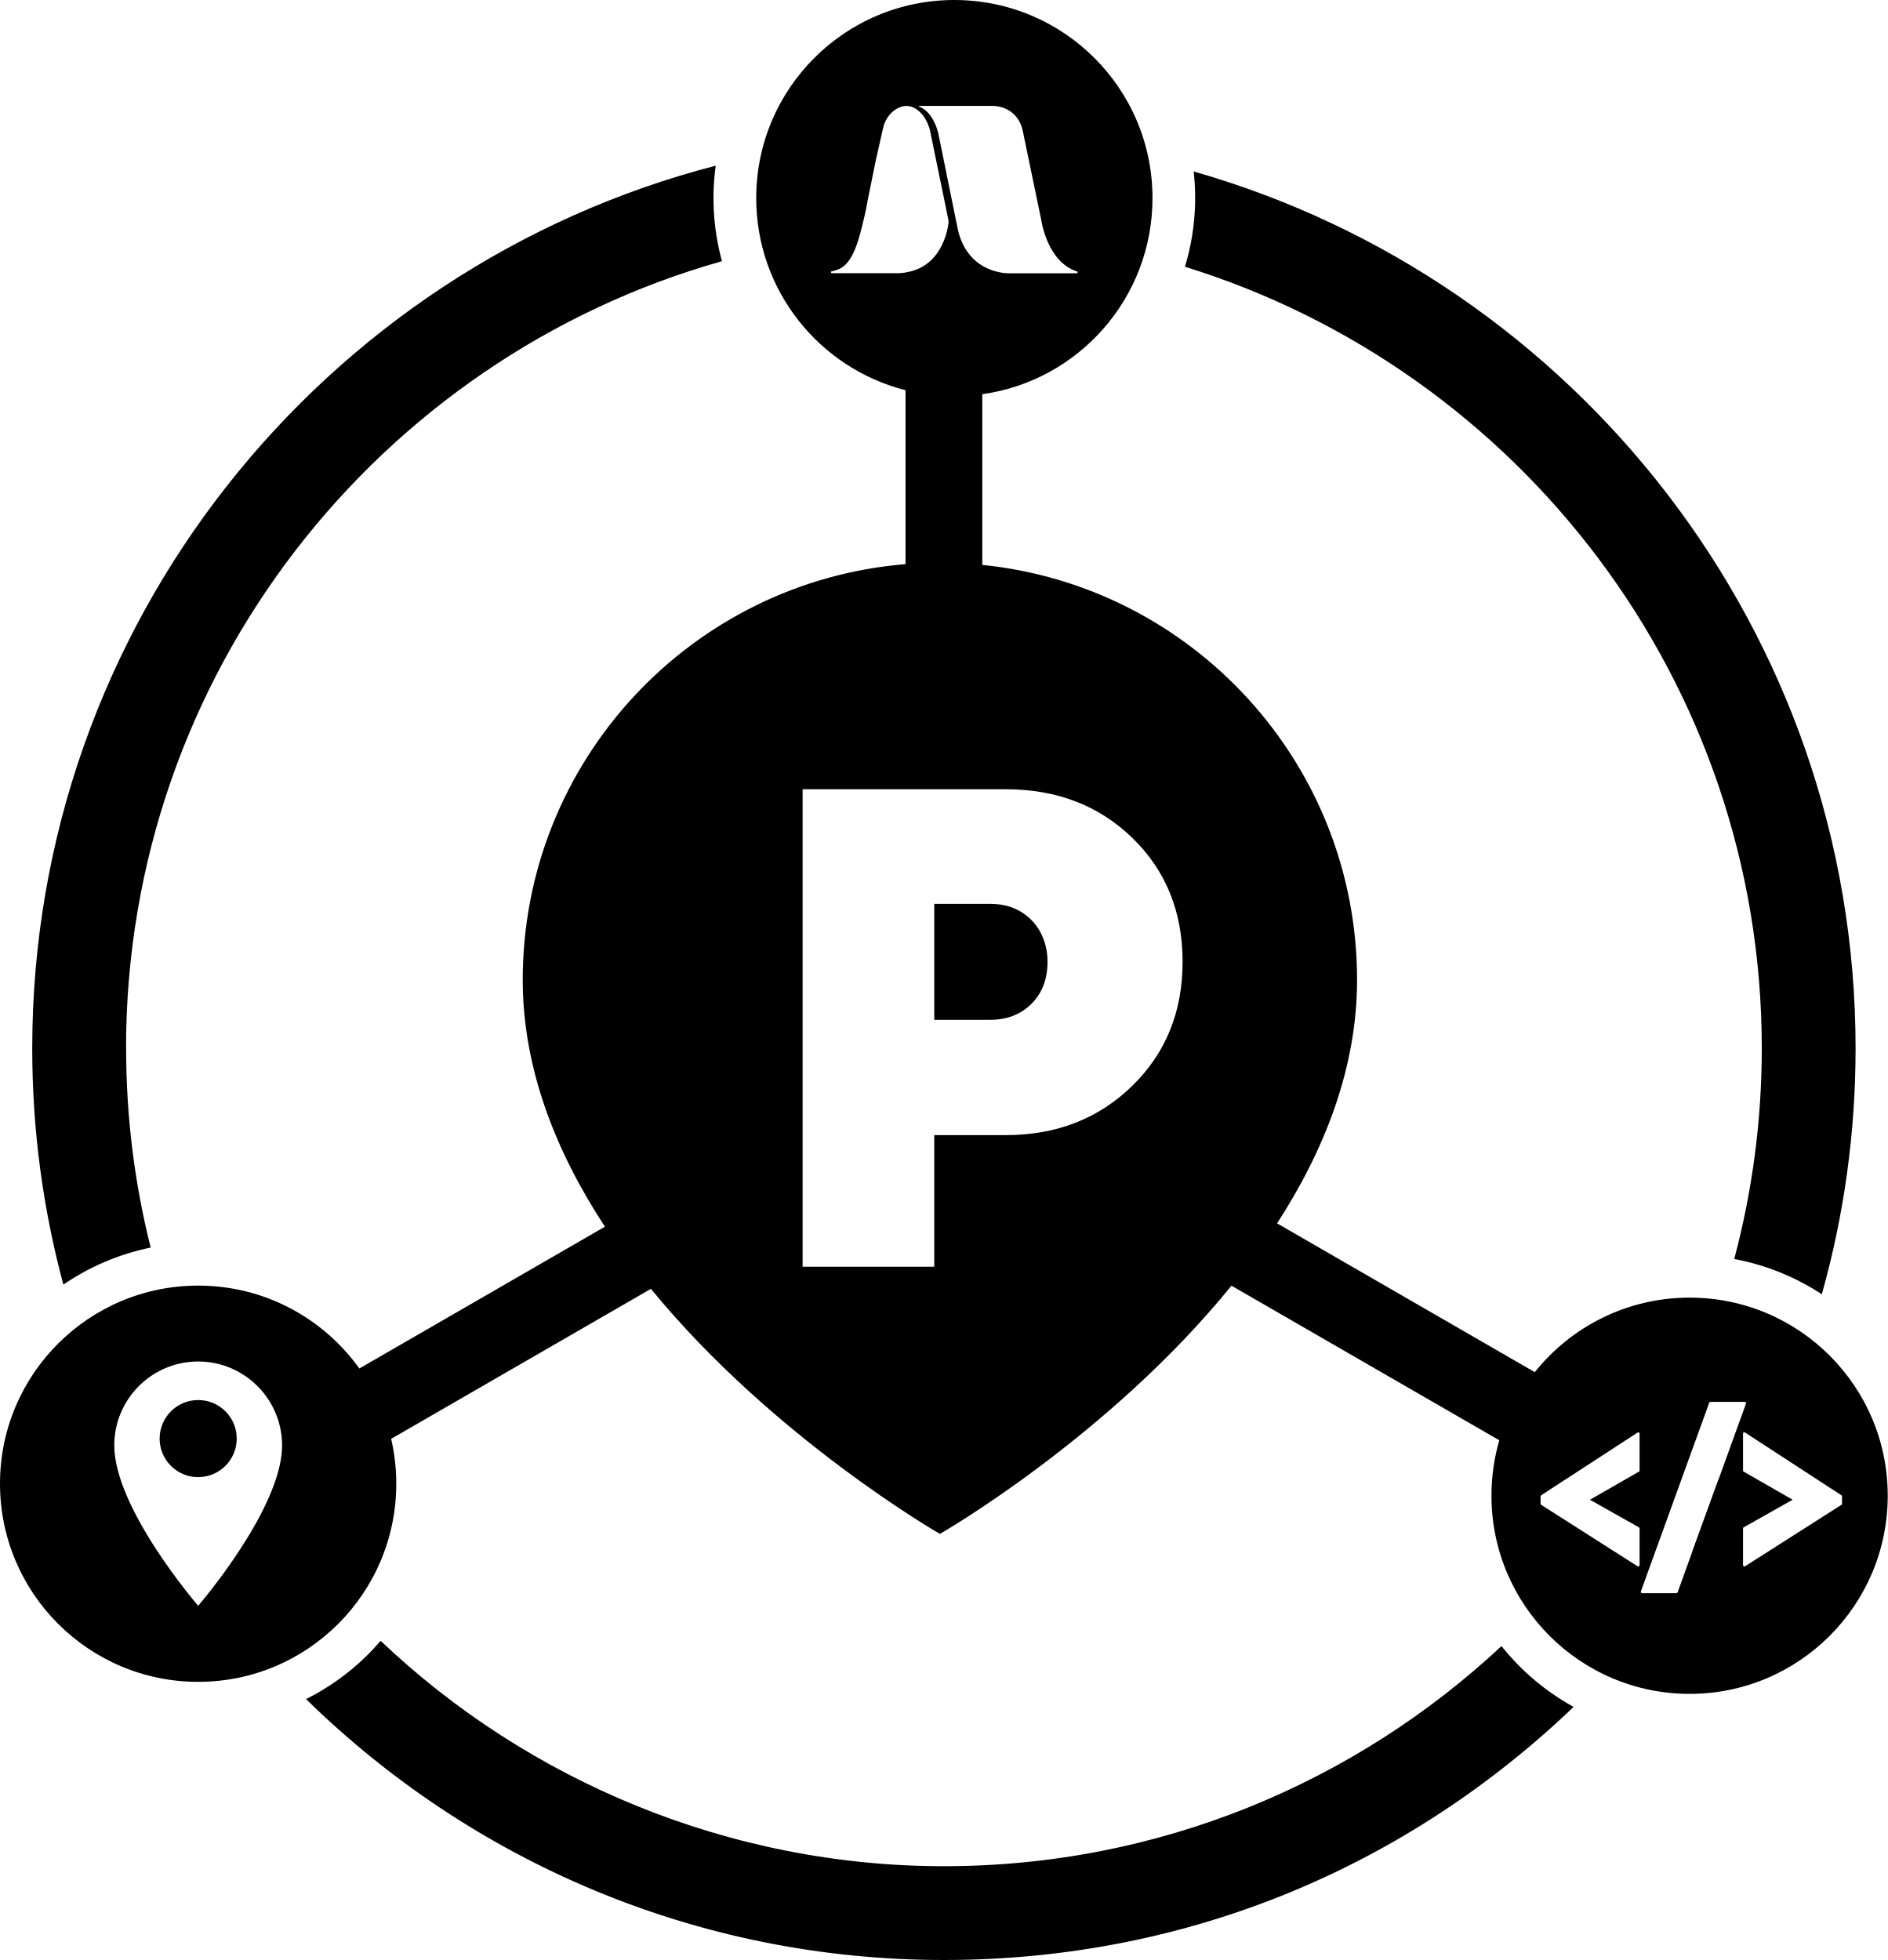
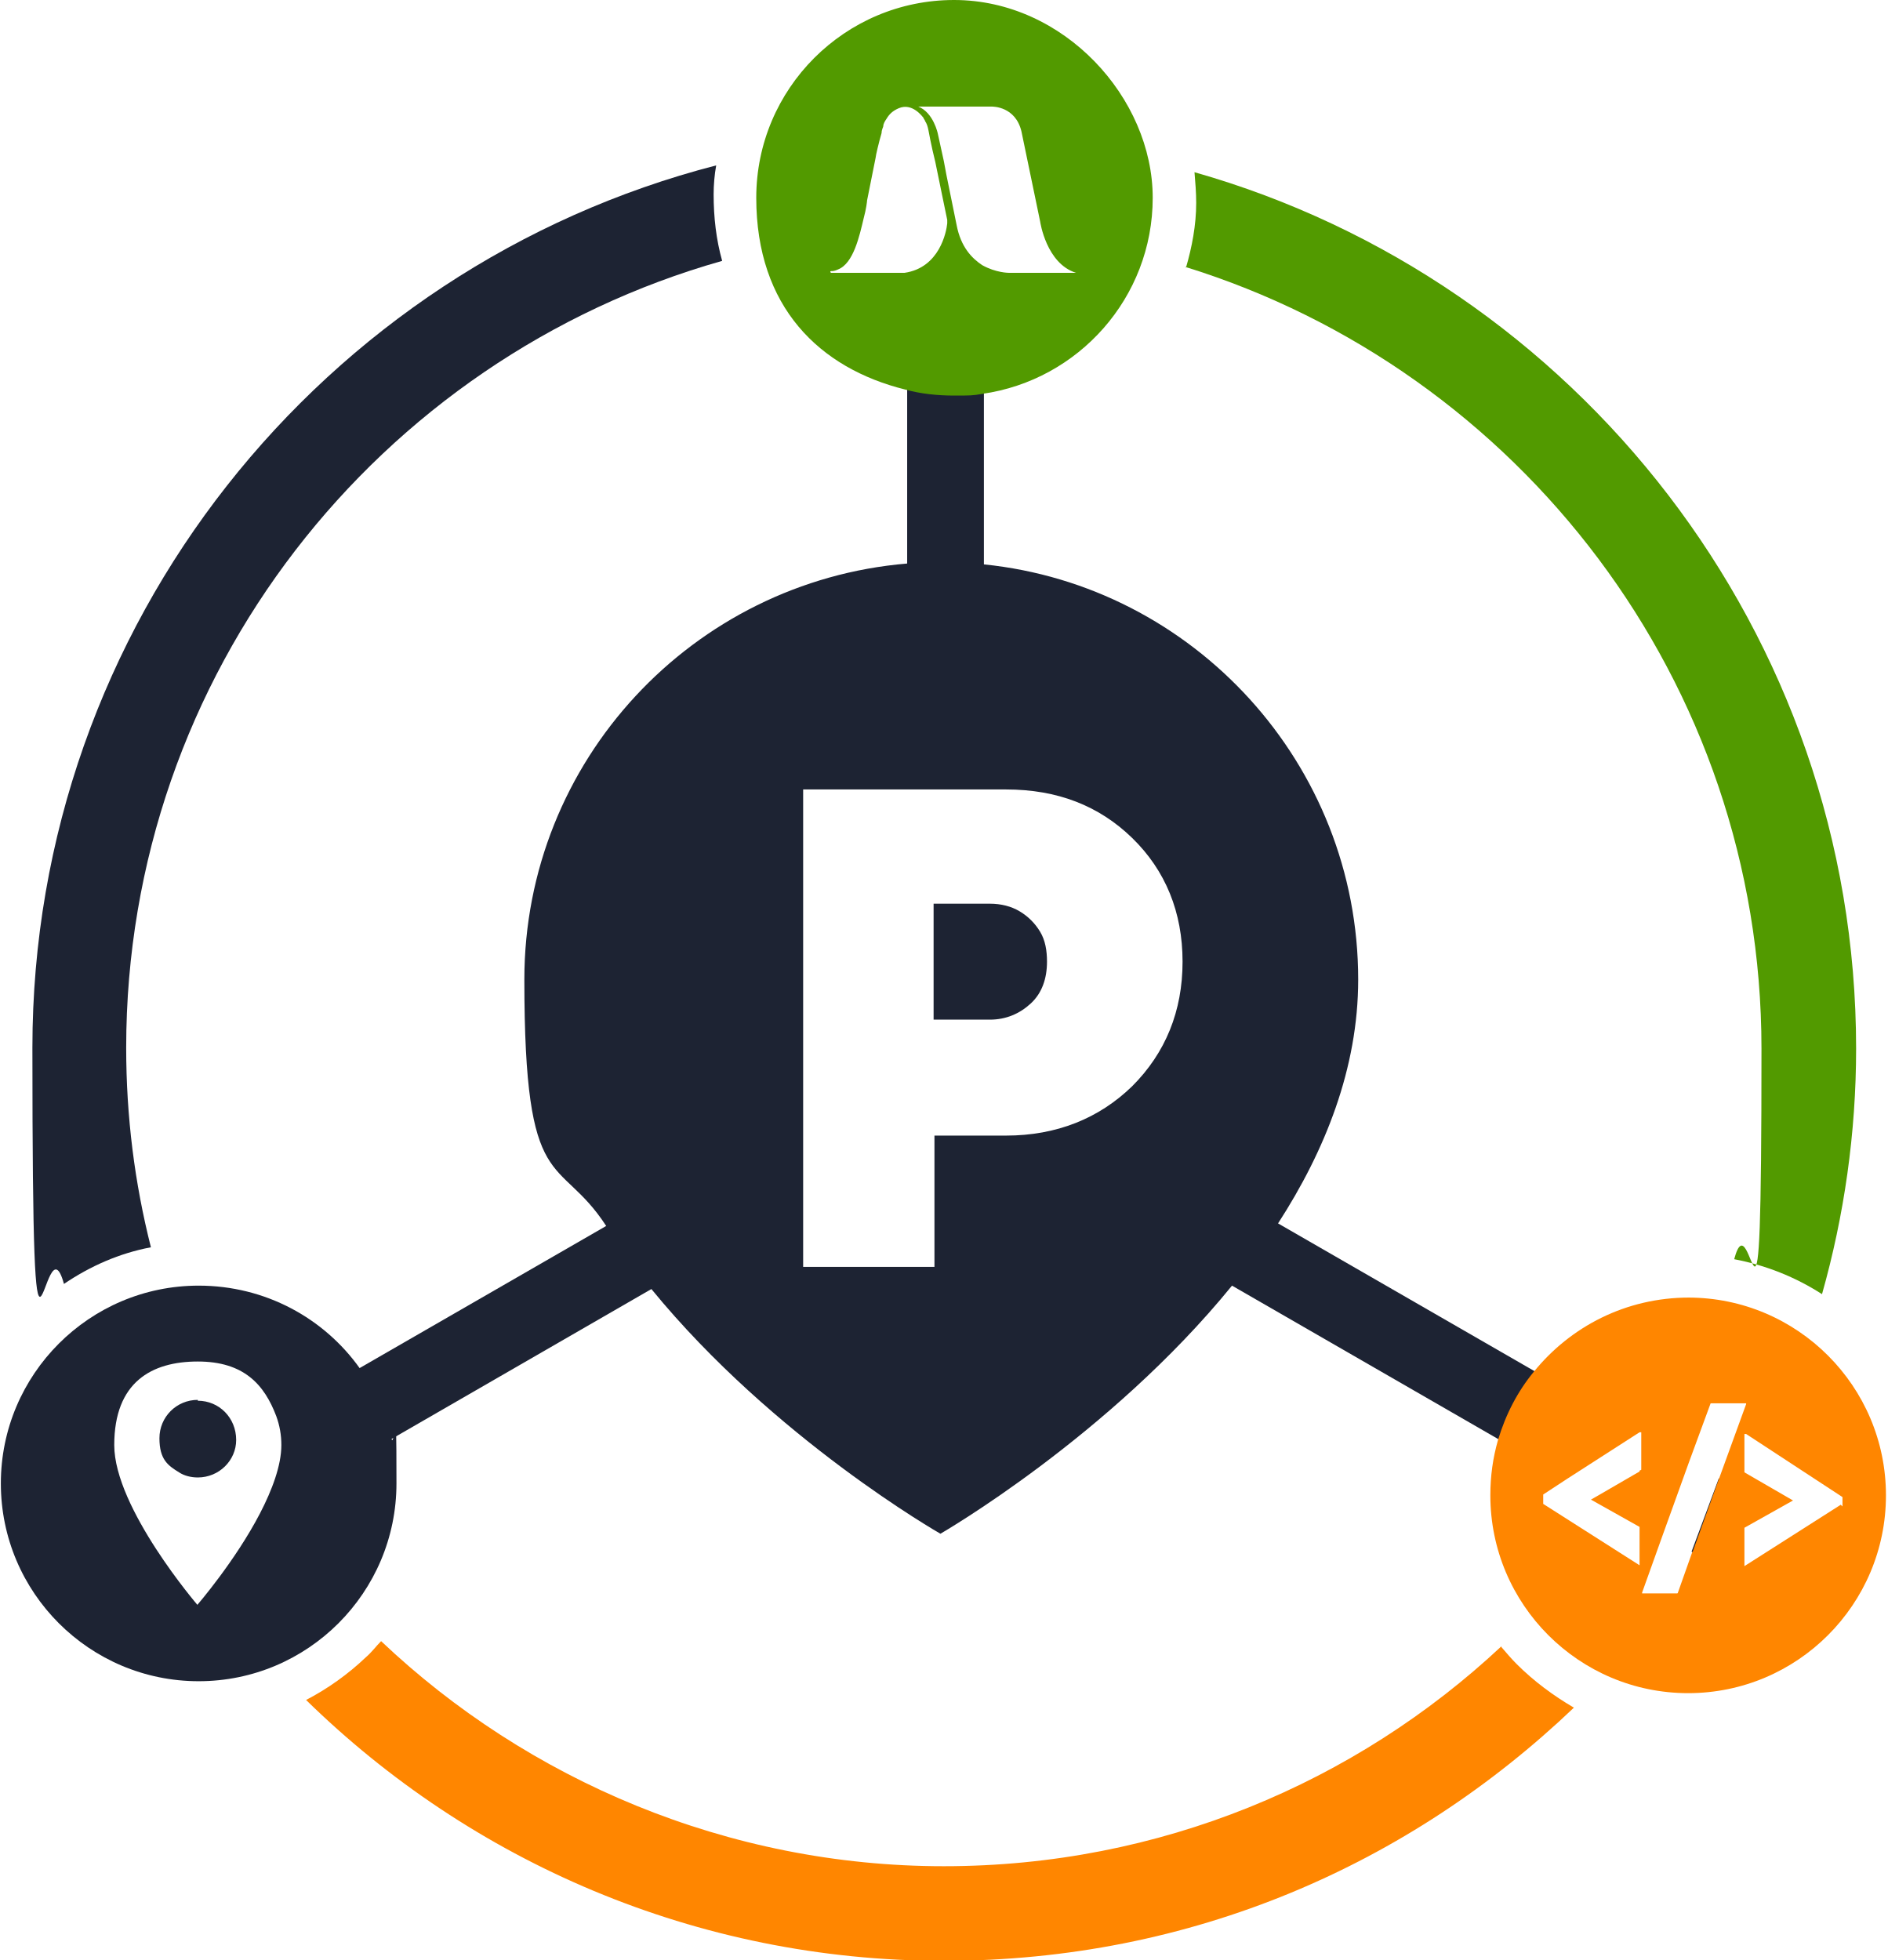
- <svg xmlns="http://www.w3.org/2000/svg" id="Capa_2" data-name="Capa 2" viewBox="0 0 221.37 229.86">
+ <svg xmlns="http://www.w3.org/2000/svg" id="Capa_2" version="1.1" viewBox="0 0 221.4 229.9">
  <defs>
-     
+     <style>
+       .st0 {
+         fill: #ff8600;
+       }
+ 
+       .st1 {
+         fill: #529a00;
+       }
+ 
+       .st2 {
+         fill: #1d2333;
+       }
+     </style>
  </defs>
-   <g id="Capa_1-2" data-name="Capa 1">
+   <g id="Capa_1-2">
    <g>
-       <path class="cls-3" d="M122,109.32c.56,1.04.84,2.2.84,3.48,0,2.03-.63,3.67-1.88,4.92-1.26,1.25-2.87,1.88-4.84,1.88h-6.56v-13.6h6.56c1.33,0,2.5.29,3.52.88,1.01.59,1.8,1.4,2.36,2.44Z" />
-       <path class="cls-3" d="M44.22,169.69l1.65-.95,30.46-17.59c14.38,17.55,33.89,28.74,33.89,28.74,0,0,19.79-11.35,34.19-29.11l31.41,18.13,2.46,1.18,2.38-8.46-.68-.71-30.22-17.45c5.53-8.54,9.38-18.2,9.38-28.55,0-25.33-19.27-46.18-43.95-48.67v-23.06h-9v22.97c-25.14,2.06-44.89,23.11-44.89,48.76,0,10.51,3.97,20.3,9.64,28.94l-28.8,16.63-2.36,1.36,4.44,7.84ZM132.76,127.36c-3.95,3.84-8.88,5.76-14.8,5.76h-8.4v15.44h-15.44v-56h23.84c5.97,0,10.92,1.91,14.84,5.72s5.88,8.65,5.88,14.52-1.98,10.72-5.92,14.56Z" />
-       <polygon class="cls-3" points="205.73 175.79 201.23 183.58 198.45 181.98 201.57 173.39 205.73 175.79" />
+       <path class="st2" d="M122,109.3c.6,1,.8,2.2.8,3.5,0,2-.6,3.7-1.9,4.9-1.3,1.2-2.9,1.9-4.8,1.9h-6.6v-13.6h6.6c1.3,0,2.5.3,3.5.9,1,.6,1.8,1.4,2.4,2.4Z" />
+       <path class="st2" d="M44.2,169.7l1.7-.9,30.5-17.6c14.4,17.6,33.9,28.7,33.9,28.7,0,0,19.8-11.4,34.2-29.1l31.4,18.1,2.5,1.2,2.4-8.5-.7-.7-30.2-17.4c5.5-8.5,9.4-18.2,9.4-28.6,0-25.3-19.3-46.2-43.9-48.7v-23.1h-9v23c-25.1,2.1-44.9,23.1-44.9,48.8s4,20.3,9.6,28.9l-28.8,16.6-2.4,1.4,4.4,7.8h0ZM132.8,127.4c-3.9,3.8-8.9,5.8-14.8,5.8h-8.4v15.4h-15.4v-56h23.8c6,0,10.9,1.9,14.8,5.7s5.9,8.7,5.9,14.5-2,10.7-5.9,14.6Z" />
+       <polygon class="st2" points="205.7 175.8 201.2 183.6 198.4 182 201.6 173.4 205.7 175.8" />
      <g>
-         <path class="cls-1" d="M138.97,31.29c39.13,12.1,67.63,48.61,67.63,91.65,0,8.54-1.13,16.82-3.23,24.71,3.68.69,7.16,2.09,10.27,4.14,2.58-9.18,3.96-18.86,3.96-28.85,0-48.8-32.86-90.06-77.62-102.83.13,1.17.19,2.36.17,3.56-.04,2.64-.46,5.19-1.19,7.61Z" />
-         <path class="cls-2" d="M176.07,193.05c-17.14,16-40.14,25.81-65.38,25.81s-48.83-10.06-66.05-26.43c-.56.64-1.14,1.27-1.76,1.87-2.09,2.03-4.45,3.69-6.99,4.96,19.29,18.92,45.7,30.6,74.79,30.6s54.64-11.3,73.85-29.68c-2.44-1.35-4.7-3.06-6.7-5.13-.62-.65-1.21-1.32-1.77-2.01Z" />
-         <path class="cls-3" d="M14.78,122.95c0-43.87,29.6-80.95,69.88-92.32-.68-2.5-1.03-5.13-.99-7.84.02-1.14.11-2.26.26-3.36C37.89,31.34,3.78,73.23,3.78,122.95c0,9.58,1.27,18.86,3.65,27.7,3.05-2.08,6.51-3.58,10.24-4.34-1.88-7.48-2.88-15.31-2.88-23.37Z" />
+         <path class="st1" d="M139,31.3c39.1,12.1,67.6,48.6,67.6,91.7s-1.1,16.8-3.2,24.7c3.7.7,7.2,2.1,10.3,4.1,2.6-9.2,4-18.9,4-28.8,0-48.8-32.9-90.1-77.6-102.8.1,1.2.2,2.4.2,3.6,0,2.6-.5,5.2-1.2,7.6h0Z" />
+         <path class="st2" d="M14.8,122.9c0-43.9,29.6-80.9,69.9-92.3-.7-2.5-1-5.1-1-7.8,0-1.1.1-2.3.3-3.4C37.9,31.3,3.8,73.2,3.8,122.9s1.3,18.9,3.7,27.7c3.1-2.1,6.5-3.6,10.2-4.3-1.9-7.5-2.9-15.3-2.9-23.4h0Z" />
      </g>
-       <path class="cls-3" d="M23.24,164.19c-2.5,0-4.52,2.02-4.52,4.52,0,1.71.95,3.2,2.34,3.96.65.36,1.39.56,2.18.56,2.47,0,4.47-1.97,4.52-4.43v-.09c0-2.5-2.02-4.52-4.52-4.52ZM23.24,164.19c-2.5,0-4.52,2.02-4.52,4.52,0,1.71.95,3.2,2.34,3.96.65.36,1.39.56,2.18.56,2.47,0,4.47-1.97,4.52-4.43v-.09c0-2.5-2.02-4.52-4.52-4.52ZM23.24,164.19c-2.5,0-4.52,2.02-4.52,4.52,0,1.71.95,3.2,2.34,3.96.65.36,1.39.56,2.18.56,2.47,0,4.47-1.97,4.52-4.43v-.09c0-2.5-2.02-4.52-4.52-4.52ZM23.24,164.19c-2.5,0-4.52,2.02-4.52,4.52,0,1.71.95,3.2,2.34,3.96.65.36,1.39.56,2.18.56,2.47,0,4.47-1.97,4.52-4.43v-.09c0-2.5-2.02-4.52-4.52-4.52ZM23.24,164.19c-2.5,0-4.52,2.02-4.52,4.52,0,1.71.95,3.2,2.34,3.96.65.36,1.39.56,2.18.56,2.47,0,4.47-1.97,4.52-4.43v-.09c0-2.5-2.02-4.52-4.52-4.52ZM23.24,164.19c-2.5,0-4.52,2.02-4.52,4.52,0,1.71.95,3.2,2.34,3.96.65.36,1.39.56,2.18.56,2.47,0,4.47-1.97,4.52-4.43v-.09c0-2.5-2.02-4.52-4.52-4.52ZM45.87,168.74c-.7-3.02-1.98-5.81-3.73-8.25-4.22-5.89-11.11-9.72-18.9-9.72-12.83,0-23.24,10.4-23.24,23.23s10.41,23.24,23.24,23.24,23.23-10.4,23.23-23.24c0-1.81-.21-3.57-.6-5.26ZM23.24,188.32s-9.84-11.38-9.84-18.81c0-5.43,4.41-9.84,9.84-9.84,4.22,0,7.83,2.67,9.22,6.41.4,1.07.62,2.23.62,3.43,0,2.43-1.06,5.3-2.48,8.04-2.92,5.63-7.36,10.77-7.36,10.77ZM23.24,164.19c-2.5,0-4.52,2.02-4.52,4.52,0,1.71.95,3.2,2.34,3.96.65.36,1.39.56,2.18.56,2.47,0,4.47-1.97,4.52-4.43v-.09c0-2.5-2.02-4.52-4.52-4.52ZM23.24,164.19c-2.5,0-4.52,2.02-4.52,4.52,0,1.71.95,3.2,2.34,3.96.65.36,1.39.56,2.18.56,2.47,0,4.47-1.97,4.52-4.43v-.09c0-2.5-2.02-4.52-4.52-4.52ZM23.24,164.19c-2.5,0-4.52,2.02-4.52,4.52,0,1.71.95,3.2,2.34,3.96.65.36,1.39.56,2.18.56,2.47,0,4.47-1.97,4.52-4.43v-.09c0-2.5-2.02-4.52-4.52-4.52ZM23.24,164.19c-2.5,0-4.52,2.02-4.52,4.52,0,1.71.95,3.2,2.34,3.96.65.36,1.39.56,2.18.56,2.47,0,4.47-1.97,4.52-4.43v-.09c0-2.5-2.02-4.52-4.52-4.52ZM23.24,164.19c-2.5,0-4.52,2.02-4.52,4.52,0,1.71.95,3.2,2.34,3.96.65.36,1.39.56,2.18.56,2.47,0,4.47-1.97,4.52-4.43v-.09c0-2.5-2.02-4.52-4.52-4.52Z" />
-       <path class="cls-1" d="M111.91,0c-12.83,0-23.23,10.4-23.23,23.23,0,10.86,7.44,19.98,17.51,22.53,1.83.46,3.75.71,5.72.71,1.11,0,2.21-.08,3.28-.24,11.29-1.58,19.96-11.27,19.96-23,0-12.83-10.4-23.23-23.24-23.23ZM106.19,31.96c-.24.04-.49.07-.76.08,0,0-5.95,0-7.87,0-.14,0-.16-.2-.02-.23,0,0,.09-.02.14-.02.24-.06.47-.13.67-.22,1.78-.7,2.46-3.85,2.98-6.02.27-1.13.41-1.99.42-2.06h0s1.02-5.02,1.02-5.02h.01c.03-.16.42-1.88.66-2.94.1-.41.17-.71.19-.79.08-.26.22-.6.44-.94h0c.3-.46.74-.91,1.4-1.2h.01c1.64-.72,2.8.97,2.91,1.15h.01c.08.13.16.27.23.42.16.31.31.65.42,1.09.01.04.35,1.67.76,3.69.5,2.43,1.11,5.4,1.4,6.8.03.13.03.27.02.41-.13,1.01-.9,5.17-5.04,5.79ZM126.27,32.05h-8.01s-1.53.03-3.07-.89c-1.25-.76-2.51-2.15-2.96-4.71l-1.2-5.9-.32-1.59-.66-3.23h0c-.02-.08-.49-2.53-2.26-3.23-.04-.01-.04-.07,0-.08h8.63c.18,0,2.85,0,3.51,2.89l2.19,10.56s.68,4.85,4.17,5.96h.01c.12.04.1.22-.03.22Z" />
-       <path class="cls-2" d="M198.14,152.18c-7.35,0-13.9,3.41-18.16,8.74-1.87,2.34-3.3,5.04-4.16,7.99-.6,2.06-.92,4.24-.92,6.5,0,12.83,10.41,23.24,23.24,23.24s23.23-10.41,23.23-23.24-10.4-23.23-23.23-23.23ZM192.27,183.56s-.03.1-.08.13c-.02.01-.05.02-.07.02-.03,0-.06-.01-.08-.02l-11.31-7.21s-.07-.07-.07-.13v-.86s.03-.1.07-.13l2.94-1.92h.01l8.36-5.44s.1-.03.15-.01c.05.03.08.08.08.14v4.33c0,.06-.03.11-.08.13l-5.02,2.88-.72.41,5.74,3.24s.08.07.08.13v4.31ZM196.73,186.74c-.02.06-.08.1-.14.1h-4.03s-.09-.03-.12-.07c-.03-.04-.03-.09-.02-.13l2.44-6.74,3.11-8.59,2.47-6.81c.02-.06.08-.1.14-.1h4.03s.09.02.12.06c.03.04.03.09.02.14l-3.18,8.79-3.12,8.59-1.72,4.76ZM215.94,176.48l-11.31,7.21s-.05.02-.08.02c-.02,0-.05-.01-.07-.02-.05-.03-.08-.08-.08-.13v-4.31c0-.06.03-.11.08-.13l5.74-3.24-5.74-3.29s-.08-.07-.08-.13v-4.33c0-.06.03-.11.08-.14.05-.02.11-.02.16.01l11.3,7.36s.07.08.07.13v.86c0,.06-.03.1-.07.13Z" />
+       <path class="st2" d="M23.2,164.2c-2.5,0-4.5,2-4.5,4.5s1,3.2,2.3,4c.6.4,1.4.6,2.2.6,2.5,0,4.5-2,4.5-4.4h0c0-2.6-2-4.6-4.5-4.6h0ZM23.2,164.2c-2.5,0-4.5,2-4.5,4.5s1,3.2,2.3,4c.6.4,1.4.6,2.2.6,2.5,0,4.5-2,4.5-4.4h0c0-2.6-2-4.6-4.5-4.6h0ZM23.2,164.2c-2.5,0-4.5,2-4.5,4.5s1,3.2,2.3,4c.6.4,1.4.6,2.2.6,2.5,0,4.5-2,4.5-4.4h0c0-2.6-2-4.6-4.5-4.6h0ZM23.2,164.2c-2.5,0-4.5,2-4.5,4.5s1,3.2,2.3,4c.6.4,1.4.6,2.2.6,2.5,0,4.5-2,4.5-4.4h0c0-2.6-2-4.6-4.5-4.6h0ZM23.2,164.2c-2.5,0-4.5,2-4.5,4.5s1,3.2,2.3,4c.6.4,1.4.6,2.2.6,2.5,0,4.5-2,4.5-4.4h0c0-2.6-2-4.6-4.5-4.6h0ZM23.2,164.2c-2.5,0-4.5,2-4.5,4.5s1,3.2,2.3,4c.6.4,1.4.6,2.2.6,2.5,0,4.5-2,4.5-4.4h0c0-2.6-2-4.6-4.5-4.6h0ZM45.9,168.7c-.7-3-2-5.8-3.7-8.2-4.2-5.9-11.1-9.7-18.9-9.7-12.8,0-23.2,10.4-23.2,23.2s10.4,23.2,23.2,23.2,23.2-10.4,23.2-23.2-.2-3.6-.6-5.3ZM23.2,188.3s-9.8-11.4-9.8-18.8,4.4-9.8,9.8-9.8,7.8,2.7,9.2,6.4c.4,1.1.6,2.2.6,3.4,0,2.4-1.1,5.3-2.5,8-2.9,5.6-7.4,10.8-7.4,10.8ZM23.2,164.2c-2.5,0-4.5,2-4.5,4.5s1,3.2,2.3,4c.6.4,1.4.6,2.2.6,2.5,0,4.5-2,4.5-4.4h0c0-2.6-2-4.6-4.5-4.6h0ZM23.2,164.2c-2.5,0-4.5,2-4.5,4.5s1,3.2,2.3,4c.6.4,1.4.6,2.2.6,2.5,0,4.5-2,4.5-4.4h0c0-2.6-2-4.6-4.5-4.6h0ZM23.2,164.2c-2.5,0-4.5,2-4.5,4.5s1,3.2,2.3,4c.6.4,1.4.6,2.2.6,2.5,0,4.5-2,4.5-4.4h0c0-2.6-2-4.6-4.5-4.6h0ZM23.2,164.2c-2.5,0-4.5,2-4.5,4.5s1,3.2,2.3,4c.6.4,1.4.6,2.2.6,2.5,0,4.5-2,4.5-4.4h0c0-2.6-2-4.6-4.5-4.6h0ZM23.2,164.2c-2.5,0-4.5,2-4.5,4.5s1,3.2,2.3,4c.6.4,1.4.6,2.2.6,2.5,0,4.5-2,4.5-4.4h0c0-2.6-2-4.6-4.5-4.6h0Z" />
+       <path class="st1" d="M111.9,0c-12.8,0-23.2,10.4-23.2,23.2s7.4,20,17.5,22.5c1.8.5,3.8.7,5.7.7s2.2,0,3.3-.2c11.3-1.6,20-11.3,20-23S124.8,0,111.9,0ZM106.2,32c-.2,0-.5,0-.8,0h-7.9c-.1,0-.2-.2,0-.2,0,0,0,0,.1,0,.2,0,.5-.1.7-.2,1.8-.7,2.5-3.9,3-6,.3-1.1.4-2,.4-2.1h0l1-5h0c0-.2.4-1.9.7-2.9,0-.4.2-.7.2-.8,0-.3.2-.6.4-.9h0c.3-.5.7-.9,1.4-1.2h0c1.6-.7,2.8,1,2.9,1.1h0c0,.1.2.3.2.4.2.3.3.6.4,1.1,0,0,.3,1.7.8,3.7.5,2.4,1.1,5.4,1.4,6.8,0,.1,0,.3,0,.4-.1,1-.9,5.2-5,5.8h0ZM126.3,32h-8s-1.5,0-3.1-.9c-1.2-.8-2.5-2.1-3-4.7l-1.2-5.9-.3-1.6-.7-3.2h0c0,0-.5-2.5-2.3-3.2,0,0,0,0,0,0h8.6c.2,0,2.8,0,3.5,2.9l2.2,10.6s.7,4.9,4.2,6h0c.1,0,0,.2,0,.2Z" />
+       <g>
+         <polygon class="st0" points="176.1 193 176.1 193.1 176.1 193.1 176.1 193" />
+         <path class="st0" d="M176.1,193.1c-17.1,16-40.1,25.8-65.4,25.8s-48.8-10.1-66-26.4c-.6.6-1.1,1.3-1.8,1.9-2.1,2-4.5,3.7-7,5,19.3,18.9,45.7,30.6,74.8,30.6s54.6-11.3,73.9-29.7c-2.4-1.4-4.7-3.1-6.7-5.1-.6-.6-1.2-1.3-1.8-2Z" />
+         <path class="st0" d="M198.1,152.2c-7.4,0-13.9,3.4-18.2,8.7-1.9,2.3-3.3,5-4.2,8-.6,2.1-.9,4.2-.9,6.5,0,12.8,10.4,23.2,23.2,23.2s23.2-10.4,23.2-23.2-10.4-23.2-23.2-23.2ZM192.3,172.5c0,0,0,.1,0,.1l-5,2.9-.7.4,5.7,3.2s0,0,0,.1v4.3s0,0,0,.1c0,0,0,0,0,0,0,0,0,0,0,0l-11.3-7.2s0,0,0-.1v-.9s0-.1,0-.1l2.9-1.9h0l8.4-5.4s.1,0,.2,0c0,0,0,0,0,.1v4.3ZM198.5,182l-1.7,4.8h0c0,0,0,.1-.1.1h-4s0,0-.1,0c0,0,0,0,0-.1l2.4-6.7,3.1-8.6,2.5-6.8c0,0,0-.1.1-.1h4s0,0,.1,0c0,0,0,0,0,.1l-3.2,8.8-3.1,8.6ZM215.9,176.5l-11.3,7.2s0,0,0,0,0,0,0,0c0,0,0,0,0-.1v-4.3c0,0,0-.1,0-.1l5.7-3.2-5.7-3.3s0,0,0-.1v-4.3c0,0,0-.1,0-.1,0,0,.1,0,.2,0l11.3,7.4s0,0,0,.1v.9c0,0,0,0,0,.1Z" />
+       </g>
    </g>
  </g>
</svg>
